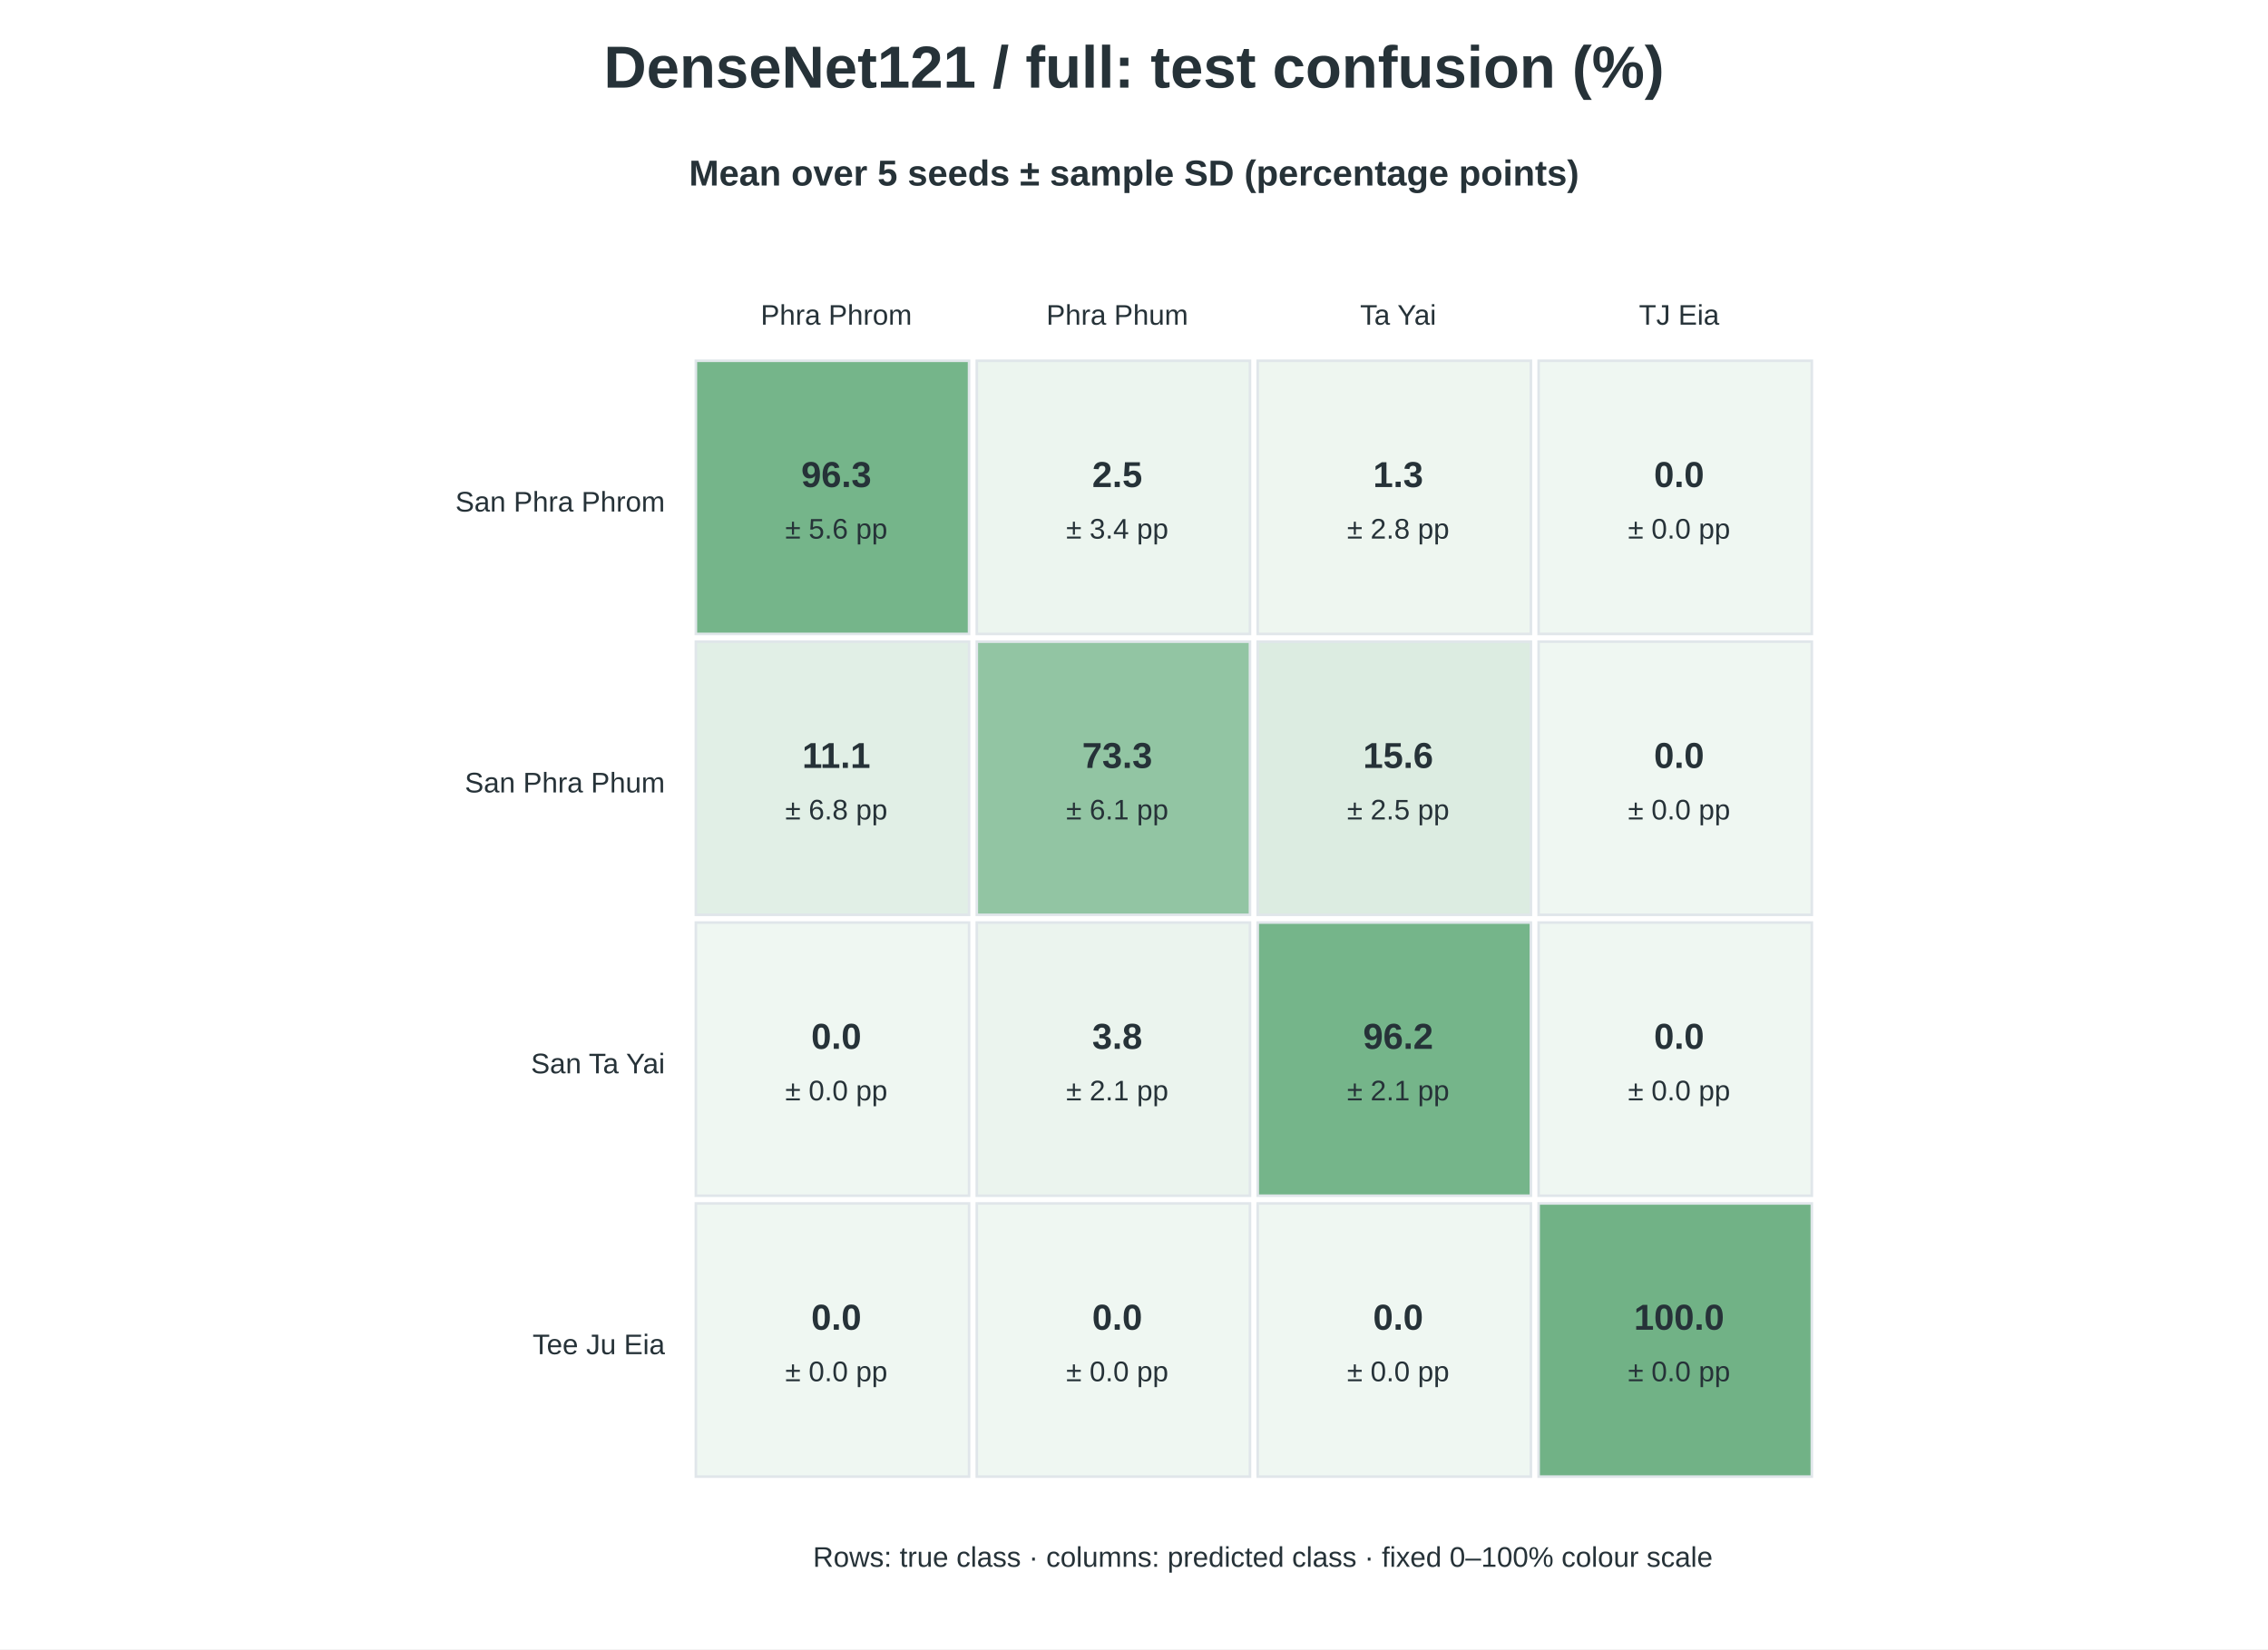
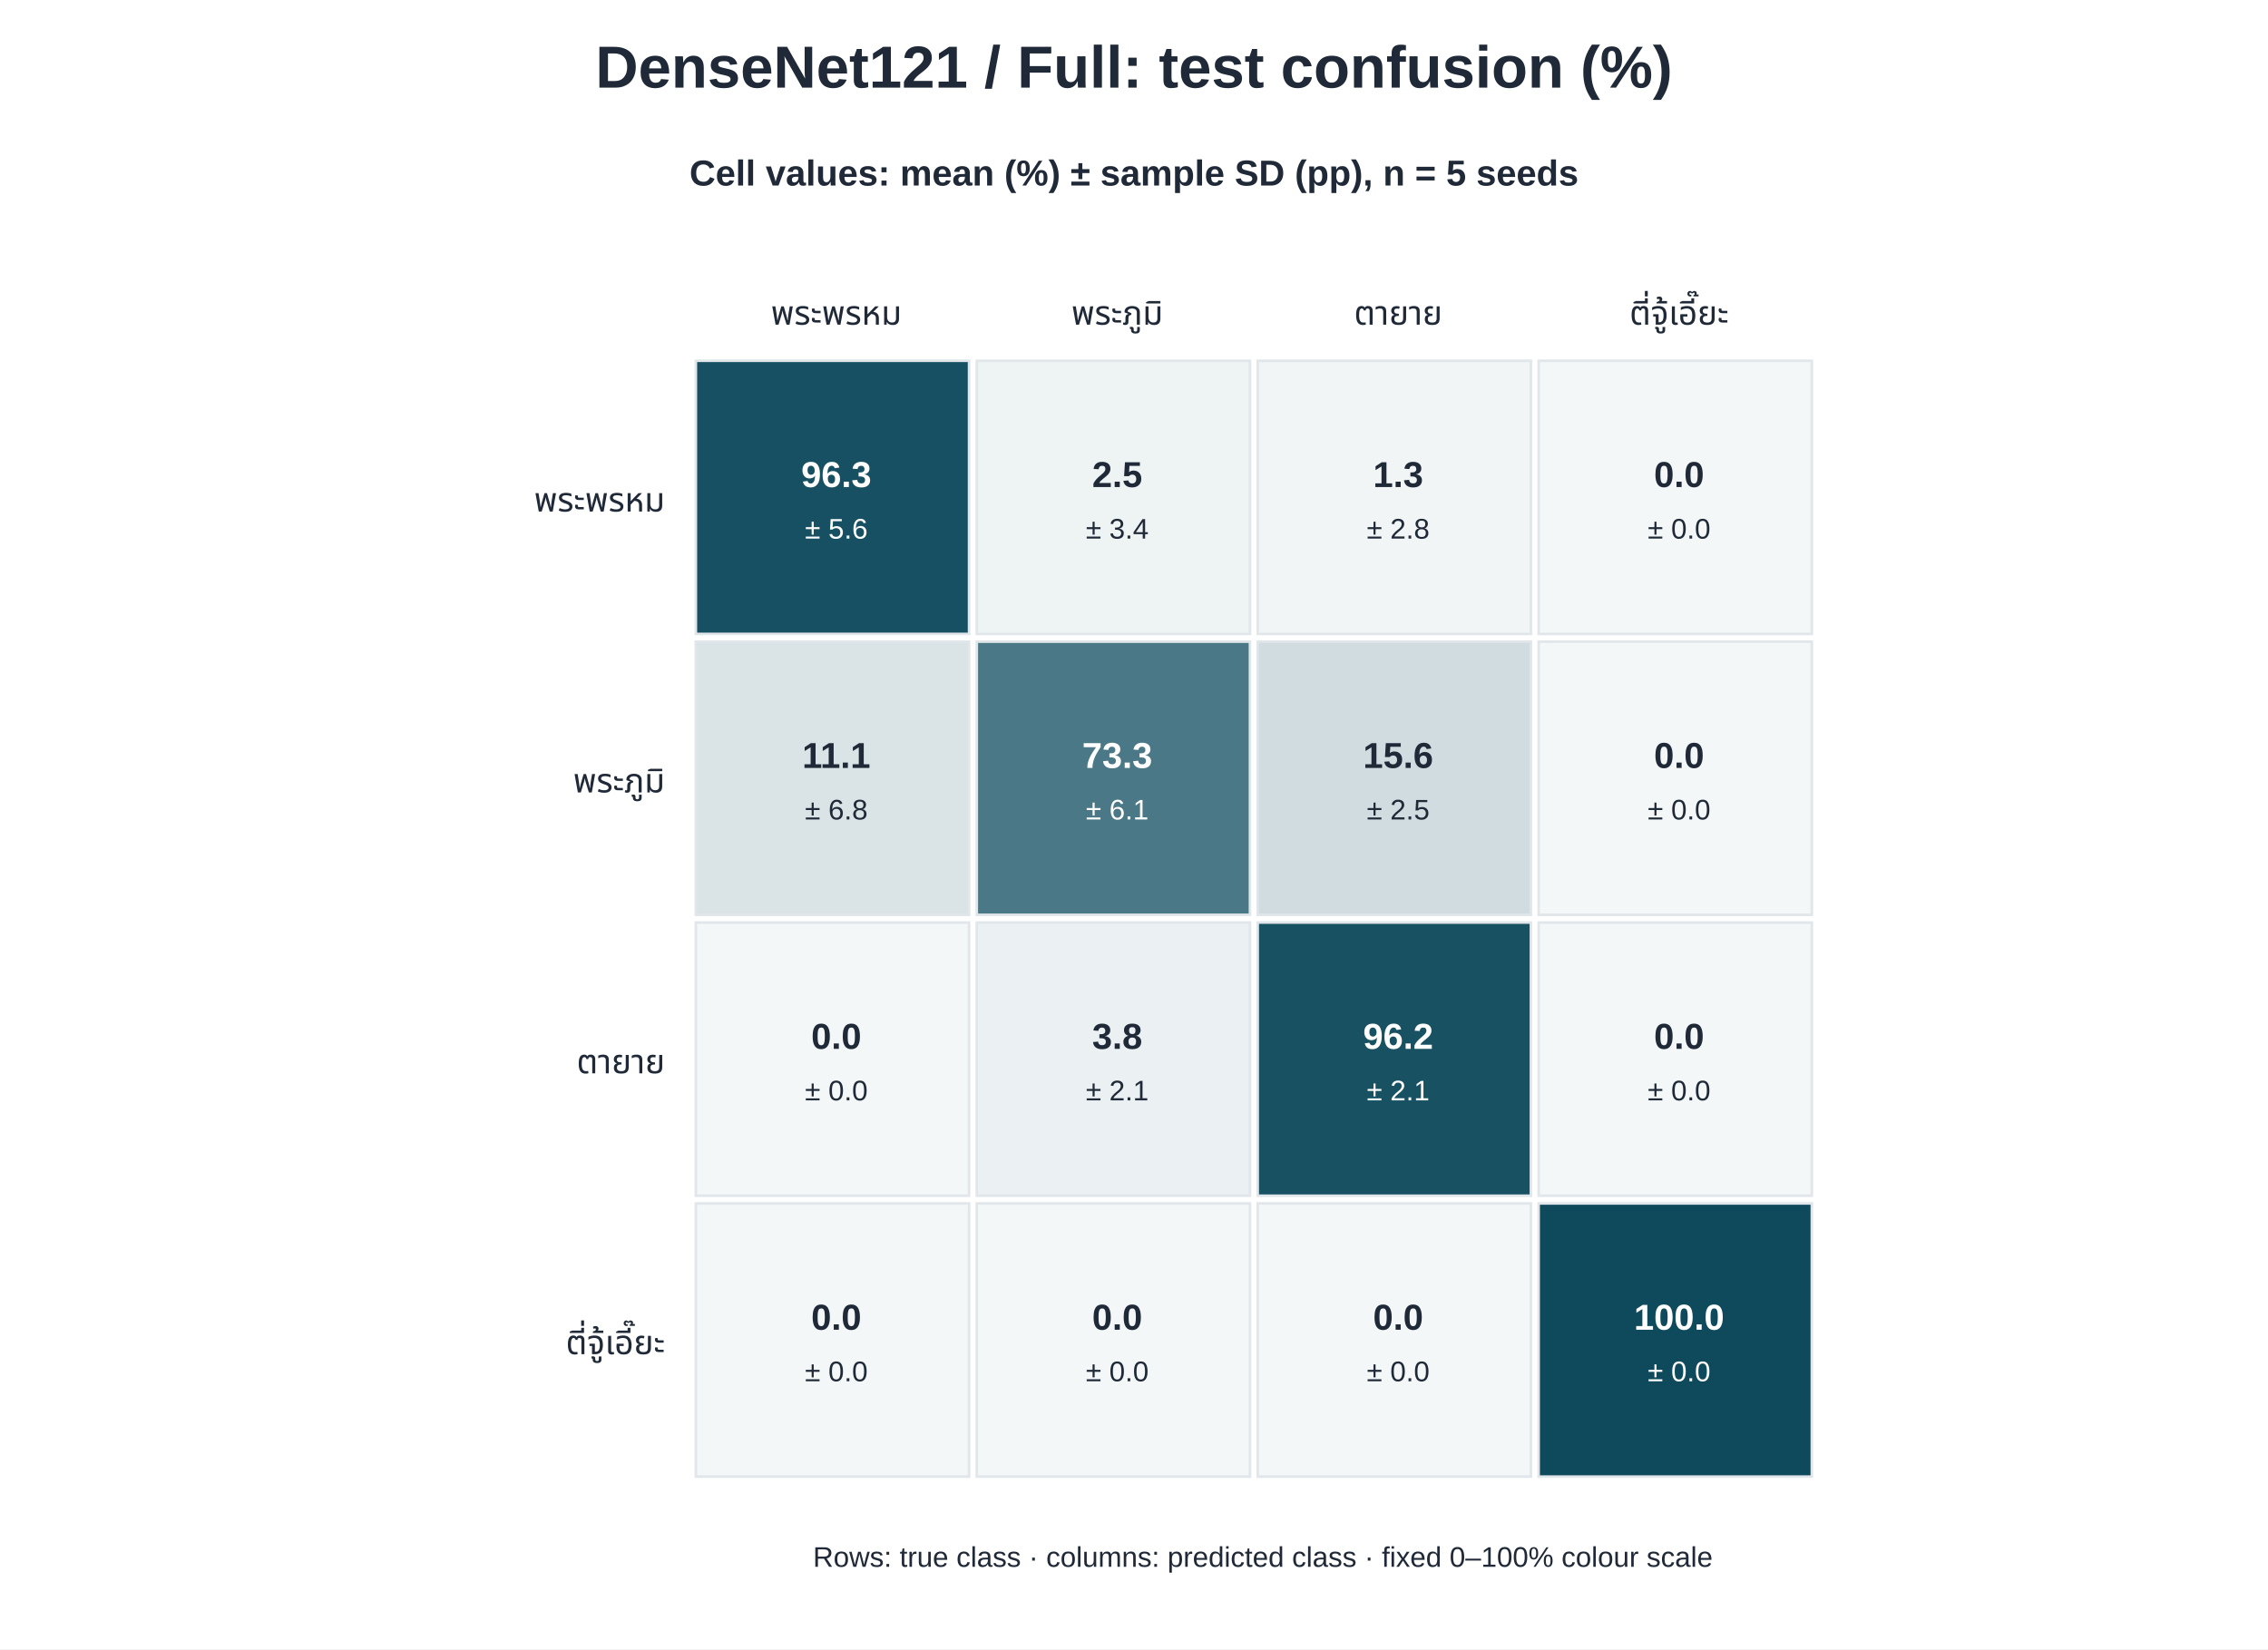
- <svg xmlns="http://www.w3.org/2000/svg" viewBox="0 0 880 640" role="img" aria-label="DenseNet121 / full: test confusion (%)">
+ <svg xmlns="http://www.w3.org/2000/svg" viewBox="0 0 880 640" role="img" aria-label="DenseNet121 / Full: test confusion (%)">
  <rect width="880" height="640" fill="white" />
-   <style>text{font-family:Arial,Helvetica,sans-serif;fill:#263238}.title{font-size:23px;font-weight:700}.sub{font-size:14px;font-weight:600}.label{font-size:13px}.small{font-size:11px}.axis{stroke:#87929b;stroke-width:1}.grid{stroke:#e7ebee;stroke-width:1}</style>
-   <text x="440" y="34" class="title" text-anchor="middle">DenseNet121 / full: test confusion (%)</text>
-   <text x="440" y="72" class="sub" text-anchor="middle">Mean over 5 seeds ± sample SD (percentage points)</text>
-   <text x="324.5" y="126" class="small" text-anchor="middle">Phra Phrom</text>
-   <text x="258" y="198.5" class="small" text-anchor="end">San Phra Phrom</text>
-   <rect x="270" y="140" width="106" height="106" fill="rgb(117,181,138)" stroke="#e0e6ea" />
-   <text x="324.5" y="189" class="sub" text-anchor="middle">96.3</text>
-   <text x="324.5" y="209" class="small" text-anchor="middle">± 5.6 pp</text>
-   <rect x="379" y="140" width="106" height="106" fill="rgb(236,245,239)" stroke="#e0e6ea" />
+   <style>text{font-family:Arial,"Noto Sans Thai","Leelawadee UI",Tahoma,sans-serif;fill:#1F2937}.title{font-size:23px;font-weight:700}.sub{font-size:14px;font-weight:600}.label{font-size:13px}.small{font-size:11px}.axis{stroke-width:1}.grid{stroke:#E5E7EB;stroke-width:1}</style>
+   <text x="440" y="34" class="title" text-anchor="middle">DenseNet121 / Full: test confusion (%)</text>
+   <text x="440" y="72" class="sub" text-anchor="middle">Cell values: mean (%) ± sample SD (pp), n = 5 seeds</text>
+   <text x="324.5" y="126" class="label" text-anchor="middle">พระพรหม</text>
+   <text x="258" y="198.5" class="label" text-anchor="end">พระพรหม</text>
+   <rect x="270" y="140" width="106" height="106" fill="rgb(23,80,98)" stroke="#e0e6ea" />
+   <text x="324.5" y="189" class="sub" text-anchor="middle" style="fill:white">96.3</text>
+   <text x="324.5" y="209" class="small" text-anchor="middle" style="fill:white">± 5.6</text>
+   <rect x="379" y="140" width="106" height="106" fill="rgb(238,243,244)" stroke="#e0e6ea" />
  <text x="433.5" y="189" class="sub" text-anchor="middle">2.5</text>
-   <text x="433.5" y="209" class="small" text-anchor="middle">± 3.4 pp</text>
-   <rect x="488" y="140" width="106" height="106" fill="rgb(238,246,240)" stroke="#e0e6ea" />
+   <text x="433.5" y="209" class="small" text-anchor="middle">± 3.4</text>
+   <rect x="488" y="140" width="106" height="106" fill="rgb(241,245,246)" stroke="#e0e6ea" />
  <text x="542.5" y="189" class="sub" text-anchor="middle">1.3</text>
-   <text x="542.5" y="209" class="small" text-anchor="middle">± 2.8 pp</text>
-   <rect x="597" y="140" width="106" height="106" fill="rgb(239,247,242)" stroke="#e0e6ea" />
+   <text x="542.5" y="209" class="small" text-anchor="middle">± 2.8</text>
+   <rect x="597" y="140" width="106" height="106" fill="rgb(244,247,248)" stroke="#e0e6ea" />
  <text x="651.5" y="189" class="sub" text-anchor="middle">0.0</text>
-   <text x="651.5" y="209" class="small" text-anchor="middle">± 0.0 pp</text>
-   <text x="433.5" y="126" class="small" text-anchor="middle">Phra Phum</text>
-   <text x="258" y="307.5" class="small" text-anchor="end">San Phra Phum</text>
-   <rect x="270" y="249" width="106" height="106" fill="rgb(225,239,230)" stroke="#e0e6ea" />
+   <text x="651.5" y="209" class="small" text-anchor="middle">± 0.0</text>
+   <text x="433.5" y="126" class="label" text-anchor="middle">พระภูมิ</text>
+   <text x="258" y="307.5" class="label" text-anchor="end">พระภูมิ</text>
+   <rect x="270" y="249" width="106" height="106" fill="rgb(218,228,231)" stroke="#e0e6ea" />
  <text x="324.5" y="298" class="sub" text-anchor="middle">11.1</text>
-   <text x="324.5" y="318" class="small" text-anchor="middle">± 6.8 pp</text>
-   <rect x="379" y="249" width="106" height="106" fill="rgb(146,197,163)" stroke="#e0e6ea" />
-   <text x="433.5" y="298" class="sub" text-anchor="middle">73.3</text>
-   <text x="433.5" y="318" class="small" text-anchor="middle">± 6.1 pp</text>
-   <rect x="488" y="249" width="106" height="106" fill="rgb(220,236,225)" stroke="#e0e6ea" />
+   <text x="324.5" y="318" class="small" text-anchor="middle">± 6.8</text>
+   <rect x="379" y="249" width="106" height="106" fill="rgb(75,120,134)" stroke="#e0e6ea" />
+   <text x="433.5" y="298" class="sub" text-anchor="middle" style="fill:white">73.3</text>
+   <text x="433.5" y="318" class="small" text-anchor="middle" style="fill:white">± 6.1</text>
+   <rect x="488" y="249" width="106" height="106" fill="rgb(208,220,224)" stroke="#e0e6ea" />
  <text x="542.5" y="298" class="sub" text-anchor="middle">15.6</text>
-   <text x="542.5" y="318" class="small" text-anchor="middle">± 2.5 pp</text>
-   <rect x="597" y="249" width="106" height="106" fill="rgb(239,247,242)" stroke="#e0e6ea" />
+   <text x="542.5" y="318" class="small" text-anchor="middle">± 2.5</text>
+   <rect x="597" y="249" width="106" height="106" fill="rgb(244,247,248)" stroke="#e0e6ea" />
  <text x="651.5" y="298" class="sub" text-anchor="middle">0.0</text>
-   <text x="651.5" y="318" class="small" text-anchor="middle">± 0.0 pp</text>
-   <text x="542.5" y="126" class="small" text-anchor="middle">Ta Yai</text>
-   <text x="258" y="416.5" class="small" text-anchor="end">San Ta Yai</text>
-   <rect x="270" y="358" width="106" height="106" fill="rgb(239,247,242)" stroke="#e0e6ea" />
+   <text x="651.5" y="318" class="small" text-anchor="middle">± 0.0</text>
+   <text x="542.5" y="126" class="label" text-anchor="middle">ตายาย</text>
+   <text x="258" y="416.5" class="label" text-anchor="end">ตายาย</text>
+   <rect x="270" y="358" width="106" height="106" fill="rgb(244,247,248)" stroke="#e0e6ea" />
  <text x="324.5" y="407" class="sub" text-anchor="middle">0.0</text>
-   <text x="324.5" y="427" class="small" text-anchor="middle">± 0.0 pp</text>
-   <rect x="379" y="358" width="106" height="106" fill="rgb(235,244,238)" stroke="#e0e6ea" />
+   <text x="324.5" y="427" class="small" text-anchor="middle">± 0.0</text>
+   <rect x="379" y="358" width="106" height="106" fill="rgb(235,240,242)" stroke="#e0e6ea" />
  <text x="433.5" y="407" class="sub" text-anchor="middle">3.8</text>
-   <text x="433.5" y="427" class="small" text-anchor="middle">± 2.1 pp</text>
-   <rect x="488" y="358" width="106" height="106" fill="rgb(117,181,138)" stroke="#e0e6ea" />
-   <text x="542.5" y="407" class="sub" text-anchor="middle">96.2</text>
-   <text x="542.5" y="427" class="small" text-anchor="middle">± 2.1 pp</text>
-   <rect x="597" y="358" width="106" height="106" fill="rgb(239,247,242)" stroke="#e0e6ea" />
+   <text x="433.5" y="427" class="small" text-anchor="middle">± 2.1</text>
+   <rect x="488" y="358" width="106" height="106" fill="rgb(23,81,98)" stroke="#e0e6ea" />
+   <text x="542.5" y="407" class="sub" text-anchor="middle" style="fill:white">96.2</text>
+   <text x="542.5" y="427" class="small" text-anchor="middle" style="fill:white">± 2.1</text>
+   <rect x="597" y="358" width="106" height="106" fill="rgb(244,247,248)" stroke="#e0e6ea" />
  <text x="651.5" y="407" class="sub" text-anchor="middle">0.0</text>
-   <text x="651.5" y="427" class="small" text-anchor="middle">± 0.0 pp</text>
-   <text x="651.5" y="126" class="small" text-anchor="middle">TJ Eia</text>
-   <text x="258" y="525.5" class="small" text-anchor="end">Tee Ju Eia</text>
-   <rect x="270" y="467" width="106" height="106" fill="rgb(239,247,242)" stroke="#e0e6ea" />
+   <text x="651.5" y="427" class="small" text-anchor="middle">± 0.0</text>
+   <text x="651.5" y="126" class="label" text-anchor="middle">ตี่จู้เอี๊ยะ</text>
+   <text x="258" y="525.5" class="label" text-anchor="end">ตี่จู้เอี๊ยะ</text>
+   <rect x="270" y="467" width="106" height="106" fill="rgb(244,247,248)" stroke="#e0e6ea" />
  <text x="324.5" y="516" class="sub" text-anchor="middle">0.0</text>
-   <text x="324.5" y="536" class="small" text-anchor="middle">± 0.0 pp</text>
-   <rect x="379" y="467" width="106" height="106" fill="rgb(239,247,242)" stroke="#e0e6ea" />
+   <text x="324.5" y="536" class="small" text-anchor="middle">± 0.0</text>
+   <rect x="379" y="467" width="106" height="106" fill="rgb(244,247,248)" stroke="#e0e6ea" />
  <text x="433.5" y="516" class="sub" text-anchor="middle">0.0</text>
-   <text x="433.5" y="536" class="small" text-anchor="middle">± 0.0 pp</text>
-   <rect x="488" y="467" width="106" height="106" fill="rgb(239,247,242)" stroke="#e0e6ea" />
+   <text x="433.5" y="536" class="small" text-anchor="middle">± 0.0</text>
+   <rect x="488" y="467" width="106" height="106" fill="rgb(244,247,248)" stroke="#e0e6ea" />
  <text x="542.5" y="516" class="sub" text-anchor="middle">0.0</text>
-   <text x="542.5" y="536" class="small" text-anchor="middle">± 0.0 pp</text>
-   <rect x="597" y="467" width="106" height="106" fill="rgb(113,178,134)" stroke="#e0e6ea" />
-   <text x="651.5" y="516" class="sub" text-anchor="middle">100.0</text>
-   <text x="651.5" y="536" class="small" text-anchor="middle">± 0.0 pp</text>
+   <text x="542.5" y="536" class="small" text-anchor="middle">± 0.0</text>
+   <rect x="597" y="467" width="106" height="106" fill="rgb(14,74,92)" stroke="#e0e6ea" />
+   <text x="651.5" y="516" class="sub" text-anchor="middle" style="fill:white">100.0</text>
+   <text x="651.5" y="536" class="small" text-anchor="middle" style="fill:white">± 0.0</text>
  <text x="490" y="608" class="small" text-anchor="middle">Rows: true class · columns: predicted class · fixed 0–100% colour scale</text>
</svg>
